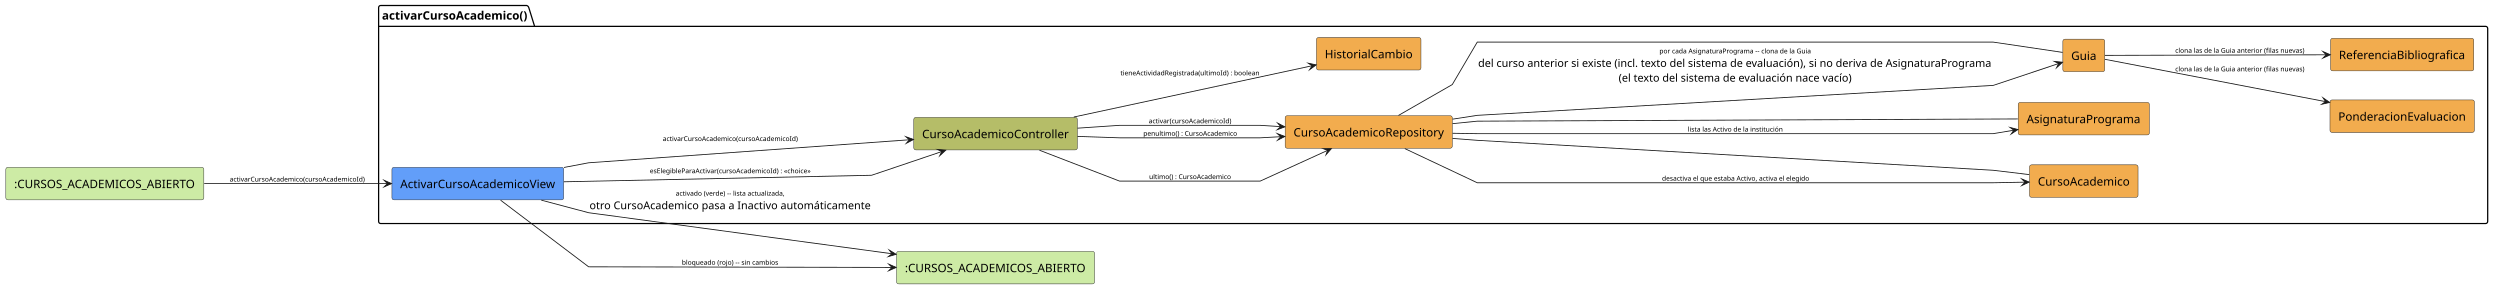
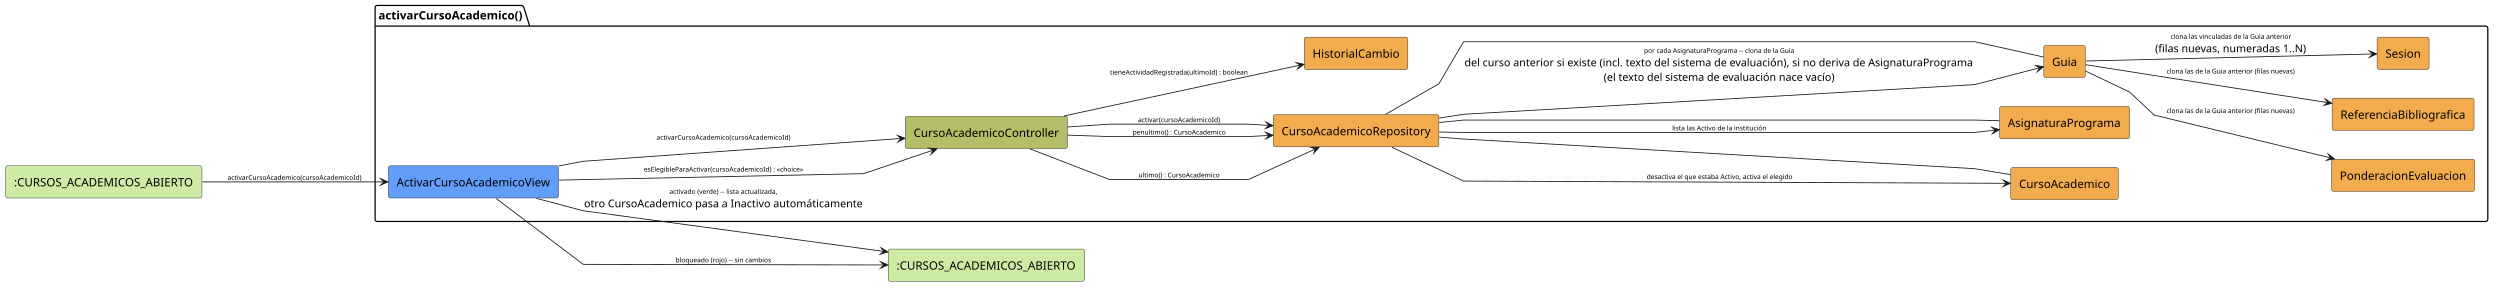
- <svg xmlns="http://www.w3.org/2000/svg" version="1.1" data-diagram-type="DESCRIPTION" style="width:3004px;height:355px;background:#FFFFFF;" width="3004px" height="355px" viewBox="0 0 3004 355" zoomAndPan="magnify" preserveAspectRatio="none" contentStyleType="text/css">
+ <svg xmlns="http://www.w3.org/2000/svg" version="1.1" data-diagram-type="DESCRIPTION" style="width:3032px;height:355px;background:#FFFFFF;" width="3032px" height="355px" viewBox="0 0 3032 355" zoomAndPan="magnify" preserveAspectRatio="none" contentStyleType="text/css">
  <defs />
  <g font-family="sans-serif" lengthAdjust="spacing">
    <g class="cluster" data-qualified-name="activarCursoAcademico" id="ent0003" data-source-line="8">
-       <path d="M457.44,6.602 L632.879,6.602 A3.75,3.75 0 0 1 635.379,9.102 L642.379,31.67 L2986.71,31.67 A2.5,2.5 0 0 1 2989.21,34.17 L2989.21,266.102 A2.5,2.5 0 0 1 2986.71,268.602 L457.44,268.602 A2.5,2.5 0 0 1 454.94,266.102 L454.94,9.102 A2.5,2.5 0 0 1 457.44,6.602" style="stroke:#000;stroke-width:1.5;" fill="none" />
+       <path d="M457.44,6.602 L632.879,6.602 A3.75,3.75 0 0 1 635.379,9.102 L642.379,31.67 L3014.71,31.67 A2.5,2.5 0 0 1 3017.21,34.17 L3017.21,266.102 A2.5,2.5 0 0 1 3014.71,268.602 L457.44,268.602 A2.5,2.5 0 0 1 454.94,266.102 L454.94,9.102 A2.5,2.5 0 0 1 457.44,6.602" style="stroke:#000;stroke-width:1.5;" fill="none" />
      <line x1="454.94" y1="31.67" x2="642.379" y2="31.67" style="stroke:#000;stroke-width:1.5;" />
      <text x="458.94" y="23.568" fill="#000" font-size="14" textLength="174.439" font-weight="700">activarCursoAcademico()</text>
    </g>
    <g class="entity" data-qualified-name="activarCursoAcademico.ActivarCursoAcademicoView" id="ent0004" data-source-line="9">
      <rect x="470.94" y="201.062" width="206.367" height="39.068" fill="#629EF9" style="stroke:#181818;stroke-width:0.5;" rx="2.5" ry="2.5" />
      <text x="480.94" y="226.028" fill="#000" font-size="14" textLength="186.367">ActivarCursoAcademicoView</text>
    </g>
    <g class="entity" data-qualified-name="activarCursoAcademico.CursoAcademicoController" id="ent0005" data-source-line="10">
      <rect x="1098" y="141.062" width="196.553" height="39.068" fill="#B5BD68" style="stroke:#181818;stroke-width:0.5;" rx="2.5" ry="2.5" />
      <text x="1108" y="166.028" fill="#000" font-size="14" textLength="176.553">CursoAcademicoController</text>
    </g>
    <g class="entity" data-qualified-name="activarCursoAcademico.CursoAcademico" id="ent0006" data-source-line="11">
-       <rect x="2438.69" y="198.062" width="130.376" height="39.068" fill="#F2AC4E" style="stroke:#181818;stroke-width:0.5;" rx="2.5" ry="2.5" />
-       <text x="2448.69" y="223.028" fill="#000" font-size="14" textLength="110.376">CursoAcademico</text>
+       <rect x="2438.69" y="203.062" width="130.376" height="39.068" fill="#F2AC4E" style="stroke:#181818;stroke-width:0.5;" rx="2.5" ry="2.5" />
+       <text x="2448.69" y="228.028" fill="#000" font-size="14" textLength="110.376">CursoAcademico</text>
    </g>
    <g class="entity" data-qualified-name="activarCursoAcademico.CursoAcademicoRepository" id="ent0007" data-source-line="12">
      <rect x="1544.24" y="139.062" width="200.823" height="39.068" fill="#F2AC4E" style="stroke:#181818;stroke-width:0.5;" rx="2.5" ry="2.5" />
      <text x="1554.24" y="164.028" fill="#000" font-size="14" textLength="180.823">CursoAcademicoRepository</text>
    </g>
    <g class="entity" data-qualified-name="activarCursoAcademico.AsignaturaPrograma" id="ent0008" data-source-line="13">
-       <rect x="2425.06" y="123.062" width="157.634" height="39.068" fill="#F2AC4E" style="stroke:#181818;stroke-width:0.5;" rx="2.5" ry="2.5" />
-       <text x="2435.06" y="148.028" fill="#000" font-size="14" textLength="137.634">AsignaturaPrograma</text>
+       <rect x="2425.06" y="129.062" width="157.634" height="39.068" fill="#F2AC4E" style="stroke:#181818;stroke-width:0.5;" rx="2.5" ry="2.5" />
+       <text x="2435.06" y="154.028" fill="#000" font-size="14" textLength="137.634">AsignaturaPrograma</text>
    </g>
    <g class="entity" data-qualified-name="activarCursoAcademico.HistorialCambio" id="ent0009" data-source-line="14">
      <rect x="1581.87" y="45.062" width="125.56" height="39.068" fill="#F2AC4E" style="stroke:#181818;stroke-width:0.5;" rx="2.5" ry="2.5" />
      <text x="1591.87" y="70.028" fill="#000" font-size="14" textLength="105.56">HistorialCambio</text>
    </g>
    <g class="entity" data-qualified-name="activarCursoAcademico.Guia" id="ent0010" data-source-line="15">
-       <rect x="2478.73" y="47.062" width="50.31" height="39.068" fill="#F2AC4E" style="stroke:#181818;stroke-width:0.5;" rx="2.5" ry="2.5" />
-       <text x="2488.73" y="72.028" fill="#000" font-size="14" textLength="30.31">Guia</text>
+       <rect x="2478.73" y="55.062" width="50.31" height="39.068" fill="#F2AC4E" style="stroke:#181818;stroke-width:0.5;" rx="2.5" ry="2.5" />
+       <text x="2488.73" y="80.028" fill="#000" font-size="14" textLength="30.31">Guia</text>
    </g>
    <g class="entity" data-qualified-name="activarCursoAcademico.PonderacionEvaluacion" id="ent0011" data-source-line="16">
-       <rect x="2799.7" y="120.062" width="173.509" height="39.068" fill="#F2AC4E" style="stroke:#181818;stroke-width:0.5;" rx="2.5" ry="2.5" />
-       <text x="2809.7" y="145.028" fill="#000" font-size="14" textLength="153.509">PonderacionEvaluacion</text>
+       <rect x="2827.7" y="193.062" width="173.509" height="39.068" fill="#F2AC4E" style="stroke:#181818;stroke-width:0.5;" rx="2.5" ry="2.5" />
+       <text x="2837.7" y="218.028" fill="#000" font-size="14" textLength="153.509">PonderacionEvaluacion</text>
    </g>
    <g class="entity" data-qualified-name="activarCursoAcademico.ReferenciaBibliografica" id="ent0012" data-source-line="17">
-       <rect x="2800.41" y="46.062" width="172.095" height="39.068" fill="#F2AC4E" style="stroke:#181818;stroke-width:0.5;" rx="2.5" ry="2.5" />
-       <text x="2810.41" y="71.028" fill="#000" font-size="14" textLength="152.095">ReferenciaBibliografica</text>
+       <rect x="2828.41" y="119.062" width="172.095" height="39.068" fill="#F2AC4E" style="stroke:#181818;stroke-width:0.5;" rx="2.5" ry="2.5" />
+       <text x="2838.41" y="144.028" fill="#000" font-size="14" textLength="152.095">ReferenciaBibliografica</text>
+     </g>
+     <g class="entity" data-qualified-name="activarCursoAcademico.Sesion" id="ent0013" data-source-line="18">
+       <rect x="2882.94" y="45.062" width="63.022" height="39.068" fill="#F2AC4E" style="stroke:#181818;stroke-width:0.5;" rx="2.5" ry="2.5" />
+       <text x="2892.94" y="70.028" fill="#000" font-size="14" textLength="43.022">Sesion</text>
    </g>
    <g class="entity" data-qualified-name="CursosAcademicosAbierto" id="ent0001" data-source-line="5">
      <rect x="7" y="201.062" width="237.937" height="39.068" fill="#CDEBA5" style="stroke:#181818;stroke-width:0.5;" rx="2.5" ry="2.5" />
      <text x="17" y="226.028" fill="#000" font-size="14" textLength="217.937">:CURSOS_ACADEMICOS_ABIERTO</text>
    </g>
    <g class="entity" data-qualified-name="CursosAcademicosAbiertoSalida" id="ent0002" data-source-line="6">
      <rect x="1077.3" y="302.062" width="237.937" height="39.068" fill="#CDEBA5" style="stroke:#181818;stroke-width:0.5;" rx="2.5" ry="2.5" />
      <text x="1087.3" y="327.028" fill="#000" font-size="14" textLength="217.937">:CURSOS_ACADEMICOS_ABIERTO</text>
    </g>
-     <g class="link" data-entity-1="ent0001" data-entity-2="ent0004" id="lnk13" data-source-line="20" data-link-type="dependency">
+     <g class="link" data-entity-1="ent0001" data-entity-2="ent0004" id="lnk14" data-source-line="21" data-link-type="dependency">
      <path d="M245.36,220.602 C315.45,220.602 398.37,220.602 465.5,220.602" style="stroke:#181818;stroke-width:1;" fill="none" id="CursosAcademicosAbierto-to-ActivarCursoAcademicoView" />
      <polygon points="470.5,220.602,461.5,216.602,465.5,220.602,461.5,224.602,470.5,220.602" fill="#181818" style="stroke:#181818;stroke-width:1;stroke-linejoin:miter;stroke-miterlimit:10;" />
      <text x="275.94" y="218.154" fill="#000" font-size="8" textLength="162.494">activarCursoAcademico(cursoAcademicoId)</text>
    </g>
-     <g class="link" data-entity-1="ent0004" data-entity-2="ent0005" id="lnk14" data-source-line="22" data-link-type="dependency">
+     <g class="link" data-entity-1="ent0004" data-entity-2="ent0005" id="lnk15" data-source-line="23" data-link-type="dependency">
      <path d="M677.58,218.432 C816.45,215.492 1047.3,210.602 1047.3,210.602 C1047.3,210.602 1090.363,196.042 1131.633,182.102" style="stroke:#181818;stroke-width:1;" fill="none" id="ActivarCursoAcademicoView-to-CursoAcademicoController" />
      <polygon points="1136.37,180.502,1126.563,179.592,1131.633,182.102,1129.123,187.172,1136.37,180.502" fill="#181818" style="stroke:#181818;stroke-width:1;stroke-linejoin:miter;stroke-miterlimit:10;" />
      <text x="780.8" y="208.154" fill="#000" font-size="8" textLength="193.502">esElegibleParaActivar(cursoAcademicoId) : «choice»</text>
    </g>
-     <g class="link" data-entity-1="ent0004" data-entity-2="ent0005" id="lnk18" data-source-line="30" data-link-type="dependency">
+     <g class="link" data-entity-1="ent0004" data-entity-2="ent0005" id="lnk19" data-source-line="31" data-link-type="dependency">
      <path d="M677.64,201.212 C694.88,197.952 707.3,195.602 707.3,195.602 C707.3,195.602 950.313,178.17 1092.713,167.95" style="stroke:#181818;stroke-width:1;" fill="none" id="ActivarCursoAcademicoView-to-CursoAcademicoController-1" />
      <polygon points="1097.7,167.592,1088.437,164.247,1092.713,167.95,1089.009,172.226,1097.7,167.592" fill="#181818" style="stroke:#181818;stroke-width:1;stroke-linejoin:miter;stroke-miterlimit:10;" />
      <text x="796.3" y="169.474" fill="#000" font-size="8" textLength="162.494">activarCursoAcademico(cursoAcademicoId)</text>
    </g>
-     <g class="link" data-entity-1="ent0005" data-entity-2="ent0007" id="lnk15" data-source-line="24" data-link-type="dependency">
+     <g class="link" data-entity-1="ent0005" data-entity-2="ent0007" id="lnk16" data-source-line="25" data-link-type="dependency">
      <path d="M1249.03,180.532 C1291.7,196.972 1345.24,217.602 1345.24,217.602 C1345.24,217.602 1514.24,217.602 1514.24,217.602 C1514.24,217.602 1557.751,197.767 1595.291,180.647" style="stroke:#181818;stroke-width:1;" fill="none" id="CursoAcademicoController-to-CursoAcademicoRepository" />
      <polygon points="1599.84,178.572,1589.992,178.667,1595.291,180.647,1593.311,185.946,1599.84,178.572" fill="#181818" style="stroke:#181818;stroke-width:1;stroke-linejoin:miter;stroke-miterlimit:10;" />
      <text x="1380.74" y="215.154" fill="#000" font-size="8" textLength="98.455">ultimo() : CursoAcademico</text>
    </g>
-     <g class="link" data-entity-1="ent0005" data-entity-2="ent0007" id="lnk16" data-source-line="26" data-link-type="dependency">
+     <g class="link" data-entity-1="ent0005" data-entity-2="ent0007" id="lnk17" data-source-line="27" data-link-type="dependency">
      <path d="M1294.73,163.892 C1322.44,164.832 1345.24,165.602 1345.24,165.602 C1345.24,165.602 1514.24,165.602 1514.24,165.602 C1514.24,165.602 1521.727,165.192 1538.937,164.262" style="stroke:#181818;stroke-width:1;" fill="none" id="CursoAcademicoController-to-CursoAcademicoRepository-1" />
      <polygon points="1543.93,163.992,1534.727,160.483,1538.937,164.262,1535.159,168.472,1543.93,163.992" fill="#181818" style="stroke:#181818;stroke-width:1;stroke-linejoin:miter;stroke-miterlimit:10;" />
      <text x="1373.74" y="163.154" fill="#000" font-size="8" textLength="112.831">penultimo() : CursoAcademico</text>
    </g>
-     <g class="link" data-entity-1="ent0005" data-entity-2="ent0007" id="lnk19" data-source-line="32" data-link-type="dependency">
+     <g class="link" data-entity-1="ent0005" data-entity-2="ent0007" id="lnk20" data-source-line="33" data-link-type="dependency">
      <path d="M1294.73,154.012 C1322.44,152.142 1345.24,150.602 1345.24,150.602 C1345.24,150.602 1514.24,150.602 1514.24,150.602 C1514.24,150.602 1521.729,151.065 1538.939,152.125" style="stroke:#181818;stroke-width:1;" fill="none" id="CursoAcademicoController-to-CursoAcademicoRepository-2" />
      <polygon points="1543.93,152.432,1535.193,147.886,1538.939,152.125,1534.701,155.871,1543.93,152.432" fill="#181818" style="stroke:#181818;stroke-width:1;stroke-linejoin:miter;stroke-miterlimit:10;" />
      <text x="1380.24" y="148.154" fill="#000" font-size="8" textLength="99.423">activar(cursoAcademicoId)</text>
    </g>
-     <g class="link" data-entity-1="ent0005" data-entity-2="ent0009" id="lnk17" data-source-line="28" data-link-type="dependency">
+     <g class="link" data-entity-1="ent0005" data-entity-2="ent0009" id="lnk18" data-source-line="29" data-link-type="dependency">
      <path d="M1290.31,140.592 C1377.69,121.792 1501.102,95.253 1576.672,79.003" style="stroke:#181818;stroke-width:1;" fill="none" id="CursoAcademicoController-to-HistorialCambio" />
      <polygon points="1581.56,77.952,1571.92,75.933,1576.672,79.003,1573.602,83.755,1581.56,77.952" fill="#181818" style="stroke:#181818;stroke-width:1;stroke-linejoin:miter;stroke-miterlimit:10;" />
      <text x="1346.24" y="90.514" fill="#000" font-size="8" textLength="167.294">tieneActividadRegistrada(ultimoId) : boolean</text>
    </g>
-     <g class="link" data-entity-1="ent0007" data-entity-2="ent0006" id="lnk20" data-source-line="34" data-link-type="dependency">
-       <path d="M1688.03,178.572 C1725.77,196.362 1775.06,219.602 1775.06,219.602 C1775.06,219.602 2395.06,219.602 2395.06,219.602 C2395.06,219.602 2410.331,219.316 2433.301,218.886" style="stroke:#181818;stroke-width:1;" fill="none" id="CursoAcademicoRepository-to-CursoAcademico" />
-       <polygon points="2438.3,218.792,2429.227,214.961,2433.301,218.886,2429.376,222.96,2438.3,218.792" fill="#181818" style="stroke:#181818;stroke-width:1;stroke-linejoin:miter;stroke-miterlimit:10;" />
+     <g class="link" data-entity-1="ent0007" data-entity-2="ent0006" id="lnk21" data-source-line="35" data-link-type="dependency">
+       <path d="M1688.03,178.572 C1725.77,196.362 1775.06,219.602 1775.06,219.602 C1775.06,219.602 2255.17,221.581 2433.29,222.311" style="stroke:#181818;stroke-width:1;" fill="none" id="CursoAcademicoRepository-to-CursoAcademico" />
+       <polygon points="2438.29,222.332,2429.306,218.295,2433.29,222.311,2429.274,226.295,2438.29,222.332" fill="#181818" style="stroke:#181818;stroke-width:1;stroke-linejoin:miter;stroke-miterlimit:10;" />
      <text x="1997.06" y="217.154" fill="#000" font-size="8" textLength="176.926">desactiva el que estaba Activo, activa el elegido</text>
    </g>
-     <g class="link" data-entity-1="ent0007" data-entity-2="ent0006" id="lnk25" data-source-line="44" data-link-type="association">
-       <path d="M1745.38,166.302 C1762.58,167.632 1775.06,168.602 1775.06,168.602 C1775.06,168.602 2395.06,204.602 2395.06,204.602 C2395.06,204.602 2415.33,207.042 2438.3,209.812" style="stroke:#181818;stroke-width:1;" fill="none" id="CursoAcademicoRepository-CursoAcademico" />
+     <g class="link" data-entity-1="ent0007" data-entity-2="ent0006" id="lnk27" data-source-line="47" data-link-type="association">
+       <path d="M1745.38,166.302 C1762.58,167.632 1775.06,168.602 1775.06,168.602 C1775.06,168.602 2395.06,204.602 2395.06,204.602 C2395.06,204.602 2415.33,207.982 2438.3,211.812" style="stroke:#181818;stroke-width:1;" fill="none" id="CursoAcademicoRepository-CursoAcademico" />
    </g>
-     <g class="link" data-entity-1="ent0007" data-entity-2="ent0008" id="lnk21" data-source-line="36" data-link-type="dependency">
-       <path d="M1745.38,160.142 C1762.58,160.402 1775.06,160.602 1775.06,160.602 C1775.06,160.602 2395.06,160.602 2395.06,160.602 C2395.06,160.602 2403.018,159.264 2419.878,156.454" style="stroke:#181818;stroke-width:1;" fill="none" id="CursoAcademicoRepository-to-AsignaturaPrograma" />
-       <polygon points="2424.81,155.632,2415.275,153.166,2419.878,156.454,2416.59,161.057,2424.81,155.632" fill="#181818" style="stroke:#181818;stroke-width:1;stroke-linejoin:miter;stroke-miterlimit:10;" />
+     <g class="link" data-entity-1="ent0007" data-entity-2="ent0008" id="lnk22" data-source-line="37" data-link-type="dependency">
+       <path d="M1745.38,160.142 C1762.58,160.402 1775.06,160.602 1775.06,160.602 C1775.06,160.602 2395.06,160.602 2395.06,160.602 C2395.06,160.602 2402.98,159.713 2419.84,157.843" style="stroke:#181818;stroke-width:1;" fill="none" id="CursoAcademicoRepository-to-AsignaturaPrograma" />
+       <polygon points="2424.81,157.292,2415.424,154.308,2419.84,157.843,2416.306,162.26,2424.81,157.292" fill="#181818" style="stroke:#181818;stroke-width:1;stroke-linejoin:miter;stroke-miterlimit:10;" />
      <text x="2028.06" y="158.154" fill="#000" font-size="8" textLength="114.223">lista las Activo de la institución</text>
    </g>
-     <g class="link" data-entity-1="ent0007" data-entity-2="ent0008" id="lnk26" data-source-line="45" data-link-type="association">
-       <path d="M1745.38,148.582 C1762.58,146.852 1775.06,145.602 1775.06,145.602 C1775.06,145.602 2236.67,143.692 2424.65,142.922" style="stroke:#181818;stroke-width:1;" fill="none" id="CursoAcademicoRepository-AsignaturaPrograma" />
+     <g class="link" data-entity-1="ent0007" data-entity-2="ent0008" id="lnk28" data-source-line="48" data-link-type="association">
+       <path d="M1745.38,148.582 C1762.58,146.852 1775.06,145.602 1775.06,145.602 C1775.06,145.602 2395.06,145.602 2395.06,145.602 C2395.06,145.602 2407.95,145.952 2424.81,146.422" style="stroke:#181818;stroke-width:1;" fill="none" id="CursoAcademicoRepository-AsignaturaPrograma" />
    </g>
-     <g class="link" data-entity-1="ent0007" data-entity-2="ent0010" id="lnk22" data-source-line="38" data-link-type="dependency">
-       <path d="M1745.38,143.182 C1762.58,140.522 1775.06,138.602 1775.06,138.602 C1775.06,138.602 2395.06,102.602 2395.06,102.602 C2395.06,102.602 2441.868,86.977 2473.678,76.347" style="stroke:#181818;stroke-width:1;" fill="none" id="CursoAcademicoRepository-to-Guia" />
-       <polygon points="2478.42,74.762,2468.616,73.821,2473.678,76.347,2471.152,81.408,2478.42,74.762" fill="#181818" style="stroke:#181818;stroke-width:1;stroke-linejoin:miter;stroke-miterlimit:10;" />
+     <g class="link" data-entity-1="ent0007" data-entity-2="ent0010" id="lnk23" data-source-line="39" data-link-type="dependency">
+       <path d="M1745.38,143.182 C1762.58,140.522 1775.06,138.602 1775.06,138.602 C1775.06,138.602 2395.06,102.602 2395.06,102.602 C2395.06,102.602 2441.77,90.469 2473.58,82.209" style="stroke:#181818;stroke-width:1;" fill="none" id="CursoAcademicoRepository-to-Guia" />
+       <polygon points="2478.42,80.952,2468.704,79.342,2473.58,82.209,2470.714,87.086,2478.42,80.952" fill="#181818" style="stroke:#181818;stroke-width:1;stroke-linejoin:miter;stroke-miterlimit:10;" />
      <text x="1993.881" y="64.154" fill="#000" font-size="8" textLength="182.638">por cada AsignaturaPrograma -- clona de la Guia</text>
      <text x="1776.06" y="80.395" fill="#000" font-size="13" textLength="618.28">del curso anterior si existe (incl. texto del sistema de evaluación), si no deriva de AsignaturaPrograma</text>
      <text x="1944.924" y="98.101" fill="#000" font-size="13" textLength="280.553">(el texto del sistema de evaluación nace vacío)</text>
    </g>
-     <g class="link" data-entity-1="ent0007" data-entity-2="ent0010" id="lnk27" data-source-line="46" data-link-type="association">
-       <path d="M1680.42,138.662 C1709.09,122.222 1745.06,101.602 1745.06,101.602 C1745.06,101.602 1775.06,50.602 1775.06,50.602 C1775.06,50.602 2395.06,50.602 2395.06,50.602 C2395.06,50.602 2446.61,58.242 2478.42,62.972" style="stroke:#181818;stroke-width:1;" fill="none" id="CursoAcademicoRepository-Guia" />
+     <g class="link" data-entity-1="ent0007" data-entity-2="ent0010" id="lnk29" data-source-line="49" data-link-type="association">
+       <path d="M1680.42,138.662 C1709.09,122.222 1745.06,101.602 1745.06,101.602 C1745.06,101.602 1775.06,50.602 1775.06,50.602 C1775.06,50.602 2395.06,50.602 2395.06,50.602 C2395.06,50.602 2446.61,62.072 2478.42,69.152" style="stroke:#181818;stroke-width:1;" fill="none" id="CursoAcademicoRepository-Guia" />
    </g>
-     <g class="link" data-entity-1="ent0010" data-entity-2="ent0011" id="lnk23" data-source-line="40" data-link-type="dependency">
-       <path d="M2529.27,71.272 C2582.67,81.522 2707.219,105.41 2794.449,122.14" style="stroke:#181818;stroke-width:1;" fill="none" id="Guia-to-PonderacionEvaluacion" />
-       <polygon points="2799.36,123.082,2791.275,117.458,2794.449,122.14,2789.768,125.315,2799.36,123.082" fill="#181818" style="stroke:#181818;stroke-width:1;stroke-linejoin:miter;stroke-miterlimit:10;" />
-       <text x="2613.7" y="85.724" fill="#000" font-size="8" textLength="155.55">clona las de la Guia anterior (filas nuevas)</text>
+     <g class="link" data-entity-1="ent0010" data-entity-2="ent0011" id="lnk24" data-source-line="41" data-link-type="dependency">
+       <path d="M2529.5,86.302 C2552.3,97.142 2582.7,111.602 2582.7,111.602 C2582.7,111.602 2612.7,139.602 2612.7,139.602 C2612.7,139.602 2737.361,169.852 2826.411,191.472" style="stroke:#181818;stroke-width:1;" fill="none" id="Guia-to-PonderacionEvaluacion" />
+       <polygon points="2831.27,192.652,2823.468,186.642,2826.411,191.472,2821.58,194.416,2831.27,192.652" fill="#181818" style="stroke:#181818;stroke-width:1;stroke-linejoin:miter;stroke-miterlimit:10;" />
+       <text x="2627.7" y="137.154" fill="#000" font-size="8" textLength="155.55">clona las de la Guia anterior (filas nuevas)</text>
    </g>
-     <g class="link" data-entity-1="ent0010" data-entity-2="ent0012" id="lnk24" data-source-line="42" data-link-type="dependency">
-       <path d="M2529.27,66.532 C2582.83,66.392 2707.92,66.065 2795.16,65.835" style="stroke:#181818;stroke-width:1;" fill="none" id="Guia-to-ReferenciaBibliografica" />
-       <polygon points="2800.16,65.822,2791.149,61.846,2795.16,65.835,2791.171,69.846,2800.16,65.822" fill="#181818" style="stroke:#181818;stroke-width:1;stroke-linejoin:miter;stroke-miterlimit:10;" />
-       <text x="2613.7" y="63.474" fill="#000" font-size="8" textLength="155.55">clona las de la Guia anterior (filas nuevas)</text>
+     <g class="link" data-entity-1="ent0010" data-entity-2="ent0012" id="lnk25" data-source-line="43" data-link-type="dependency">
+       <path d="M2529.35,78.452 C2561.16,83.472 2612.7,91.602 2612.7,91.602 C2612.7,91.602 2734.22,110.59 2823.13,124.48" style="stroke:#181818;stroke-width:1;" fill="none" id="Guia-to-ReferenciaBibliografica" />
+       <polygon points="2828.07,125.252,2819.795,119.911,2823.13,124.48,2818.56,127.815,2828.07,125.252" fill="#181818" style="stroke:#181818;stroke-width:1;stroke-linejoin:miter;stroke-miterlimit:10;" />
+       <text x="2627.7" y="89.154" fill="#000" font-size="8" textLength="155.55">clona las de la Guia anterior (filas nuevas)</text>
    </g>
-     <g class="link" data-entity-1="ent0004" data-entity-2="ent0002" id="lnk28" data-source-line="48" data-link-type="dependency">
+     <g class="link" data-entity-1="ent0010" data-entity-2="ent0013" id="lnk26" data-source-line="45" data-link-type="dependency">
+       <path d="M2529.52,73.992 C2600.34,72.262 2799.402,67.395 2877.522,65.475" style="stroke:#181818;stroke-width:1;" fill="none" id="Guia-to-Sesion" />
+       <polygon points="2882.52,65.352,2873.424,61.574,2877.522,65.475,2873.621,69.572,2882.52,65.352" fill="#181818" style="stroke:#181818;stroke-width:1;stroke-linejoin:miter;stroke-miterlimit:10;" />
+       <text x="2632.365" y="47.104" fill="#000" font-size="8" textLength="146.334">clona las vinculadas de la Guia anterior</text>
+       <text x="2613.7" y="63.345" fill="#000" font-size="13" textLength="183.664">(filas nuevas, numeradas 1..N)</text>
+     </g>
+     <g class="link" data-entity-1="ent0004" data-entity-2="ent0002" id="lnk30" data-source-line="51" data-link-type="dependency">
      <path d="M650.48,240.552 C680.16,248.412 707.3,255.602 707.3,255.602 C707.3,255.602 927.455,285.372 1071.885,304.912" style="stroke:#181818;stroke-width:1;" fill="none" id="ActivarCursoAcademicoView-to-CursosAcademicosAbiertoSalida" />
      <polygon points="1076.84,305.582,1068.458,300.411,1071.885,304.912,1067.385,308.339,1076.84,305.582" fill="#181818" style="stroke:#181818;stroke-width:1;stroke-linejoin:miter;stroke-miterlimit:10;" />
      <text x="811.874" y="235.154" fill="#000" font-size="8" textLength="131.086">activado (verde) -- lista actualizada,</text>
      <text x="708.3" y="251.395" fill="#000" font-size="13" textLength="338.234">otro CursoAcademico pasa a Inactivo automáticamente</text>
    </g>
-     <g class="link" data-entity-1="ent0004" data-entity-2="ent0002" id="lnk29" data-source-line="50" data-link-type="dependency">
+     <g class="link" data-entity-1="ent0004" data-entity-2="ent0002" id="lnk31" data-source-line="53" data-link-type="dependency">
      <path d="M601.55,240.592 C640.13,269.772 707.3,320.602 707.3,320.602 C707.3,320.602 927.41,321.052 1071.84,321.342" style="stroke:#181818;stroke-width:1;" fill="none" id="ActivarCursoAcademicoView-to-CursosAcademicosAbiertoSalida-1" />
      <polygon points="1076.84,321.352,1067.848,317.334,1071.84,321.342,1067.832,325.334,1076.84,321.352" fill="#181818" style="stroke:#181818;stroke-width:1;stroke-linejoin:miter;stroke-miterlimit:10;" />
      <text x="819.3" y="318.154" fill="#000" font-size="8" textLength="116.071">bloqueado (rojo) -- sin cambios</text>
    </g>
  </g>
</svg>
